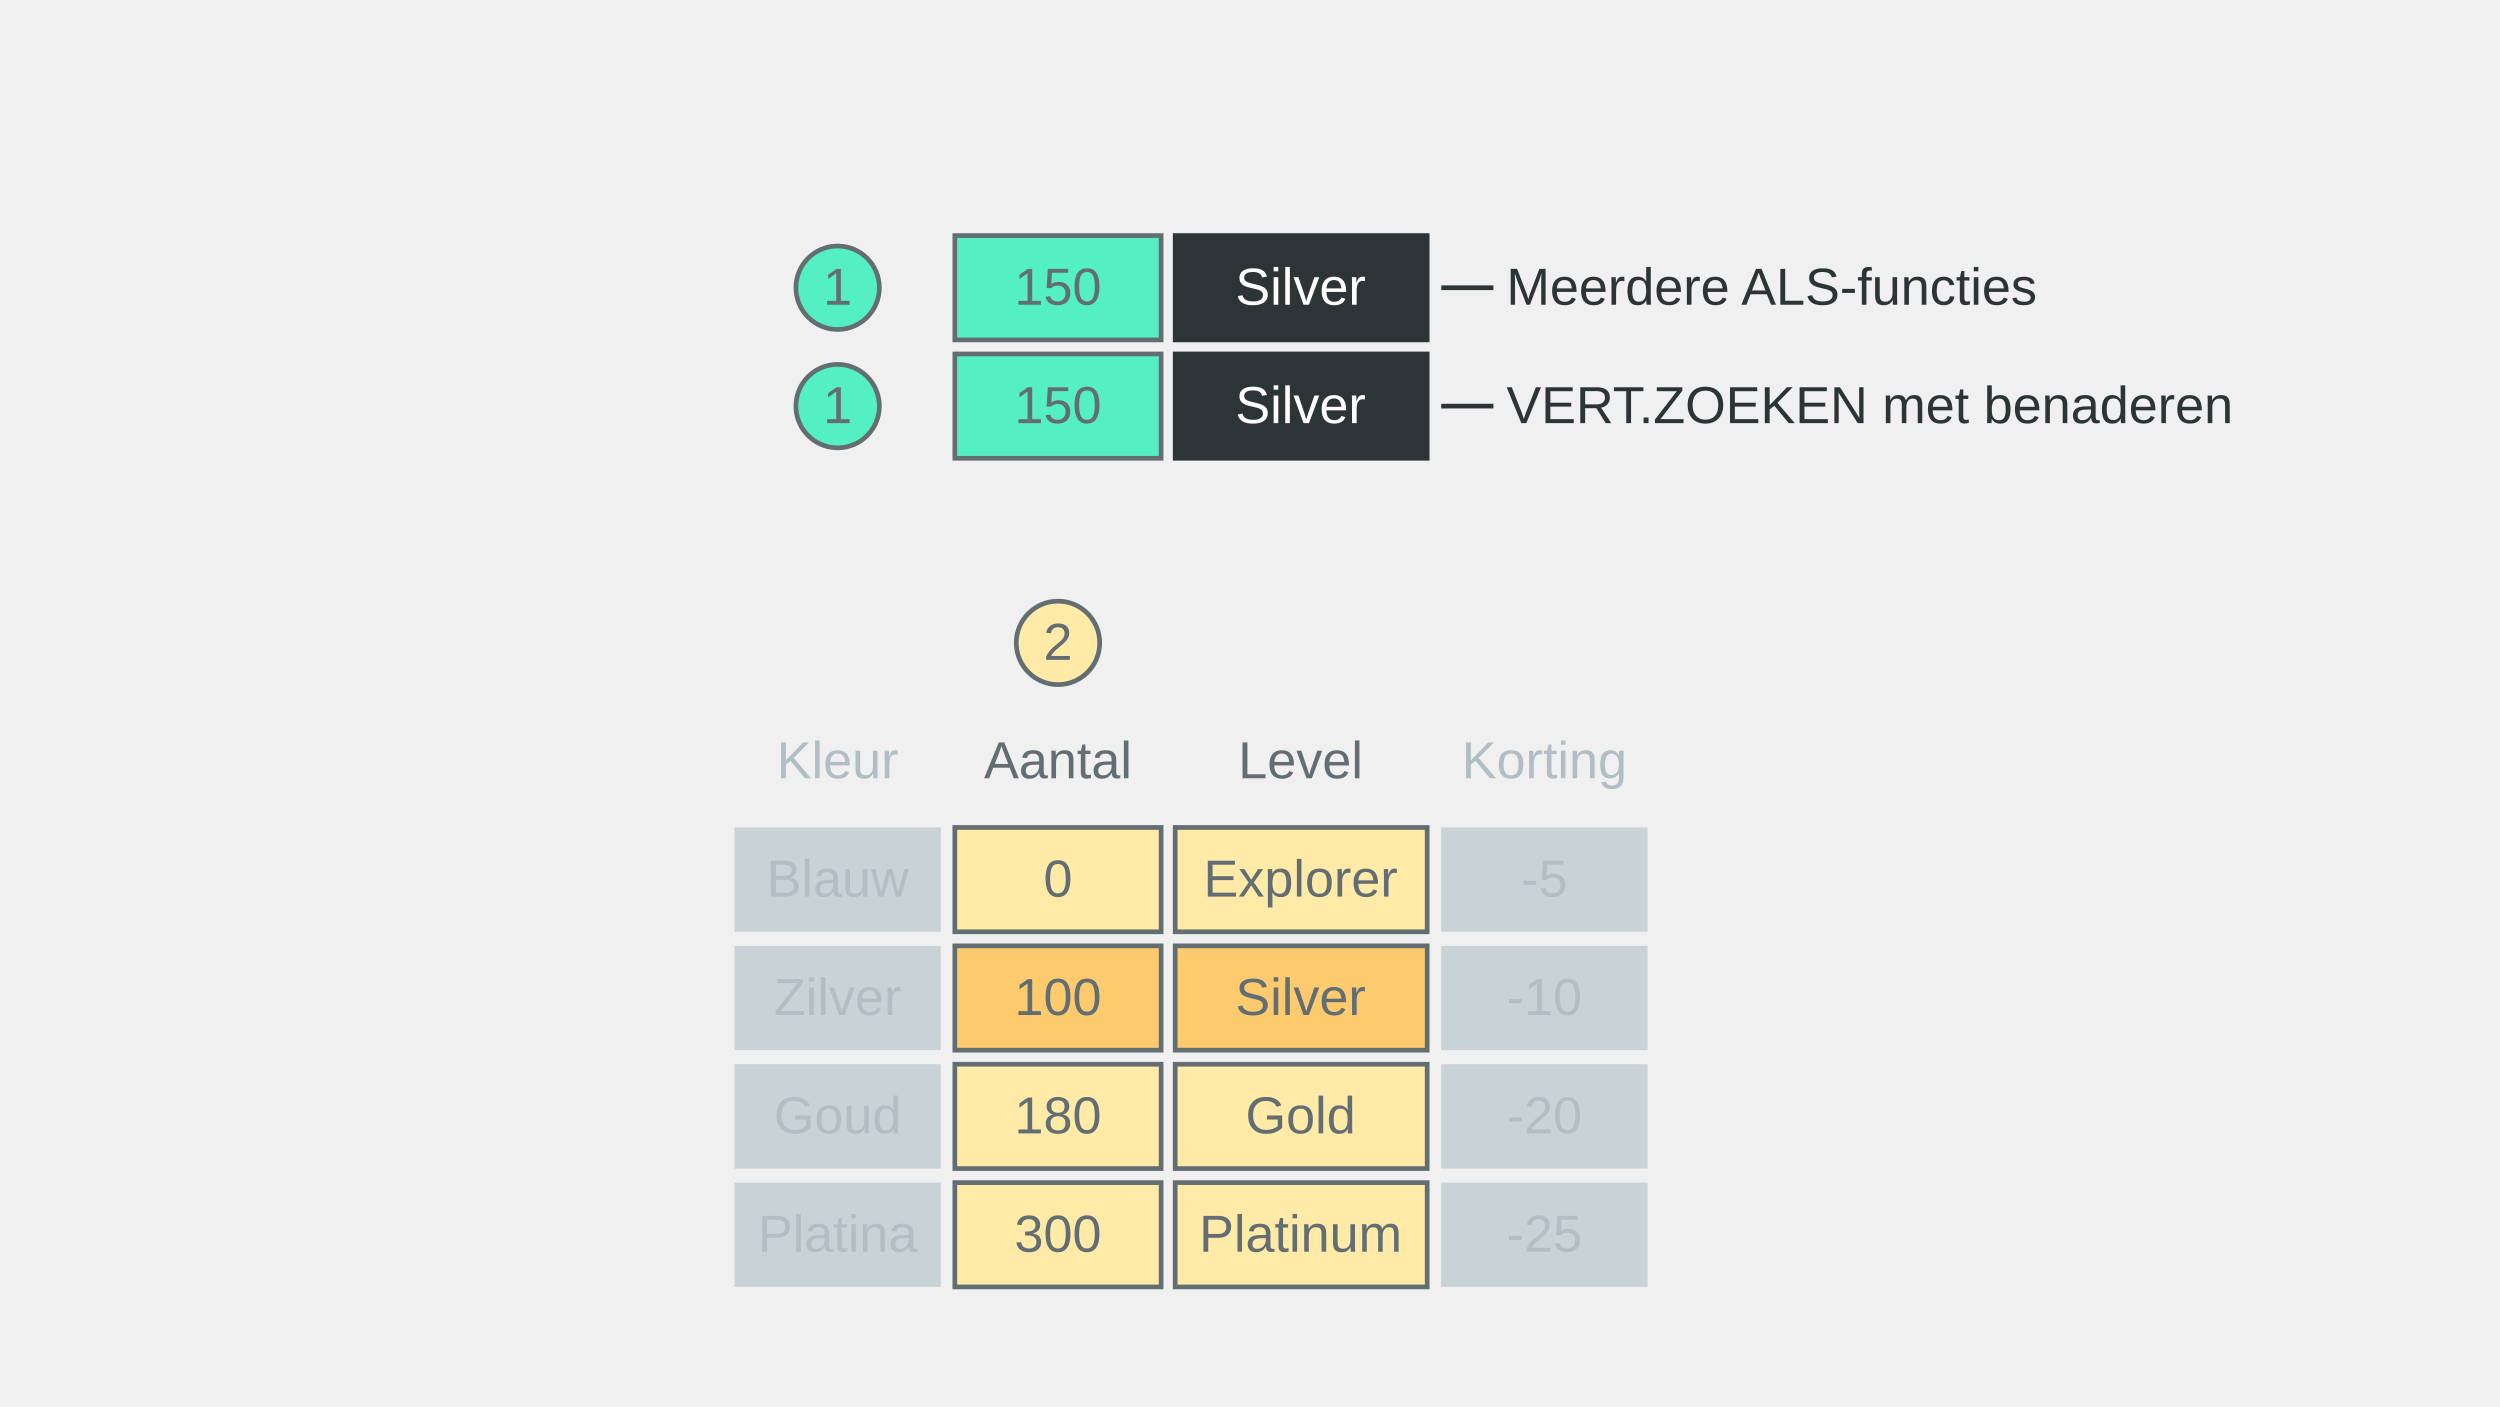
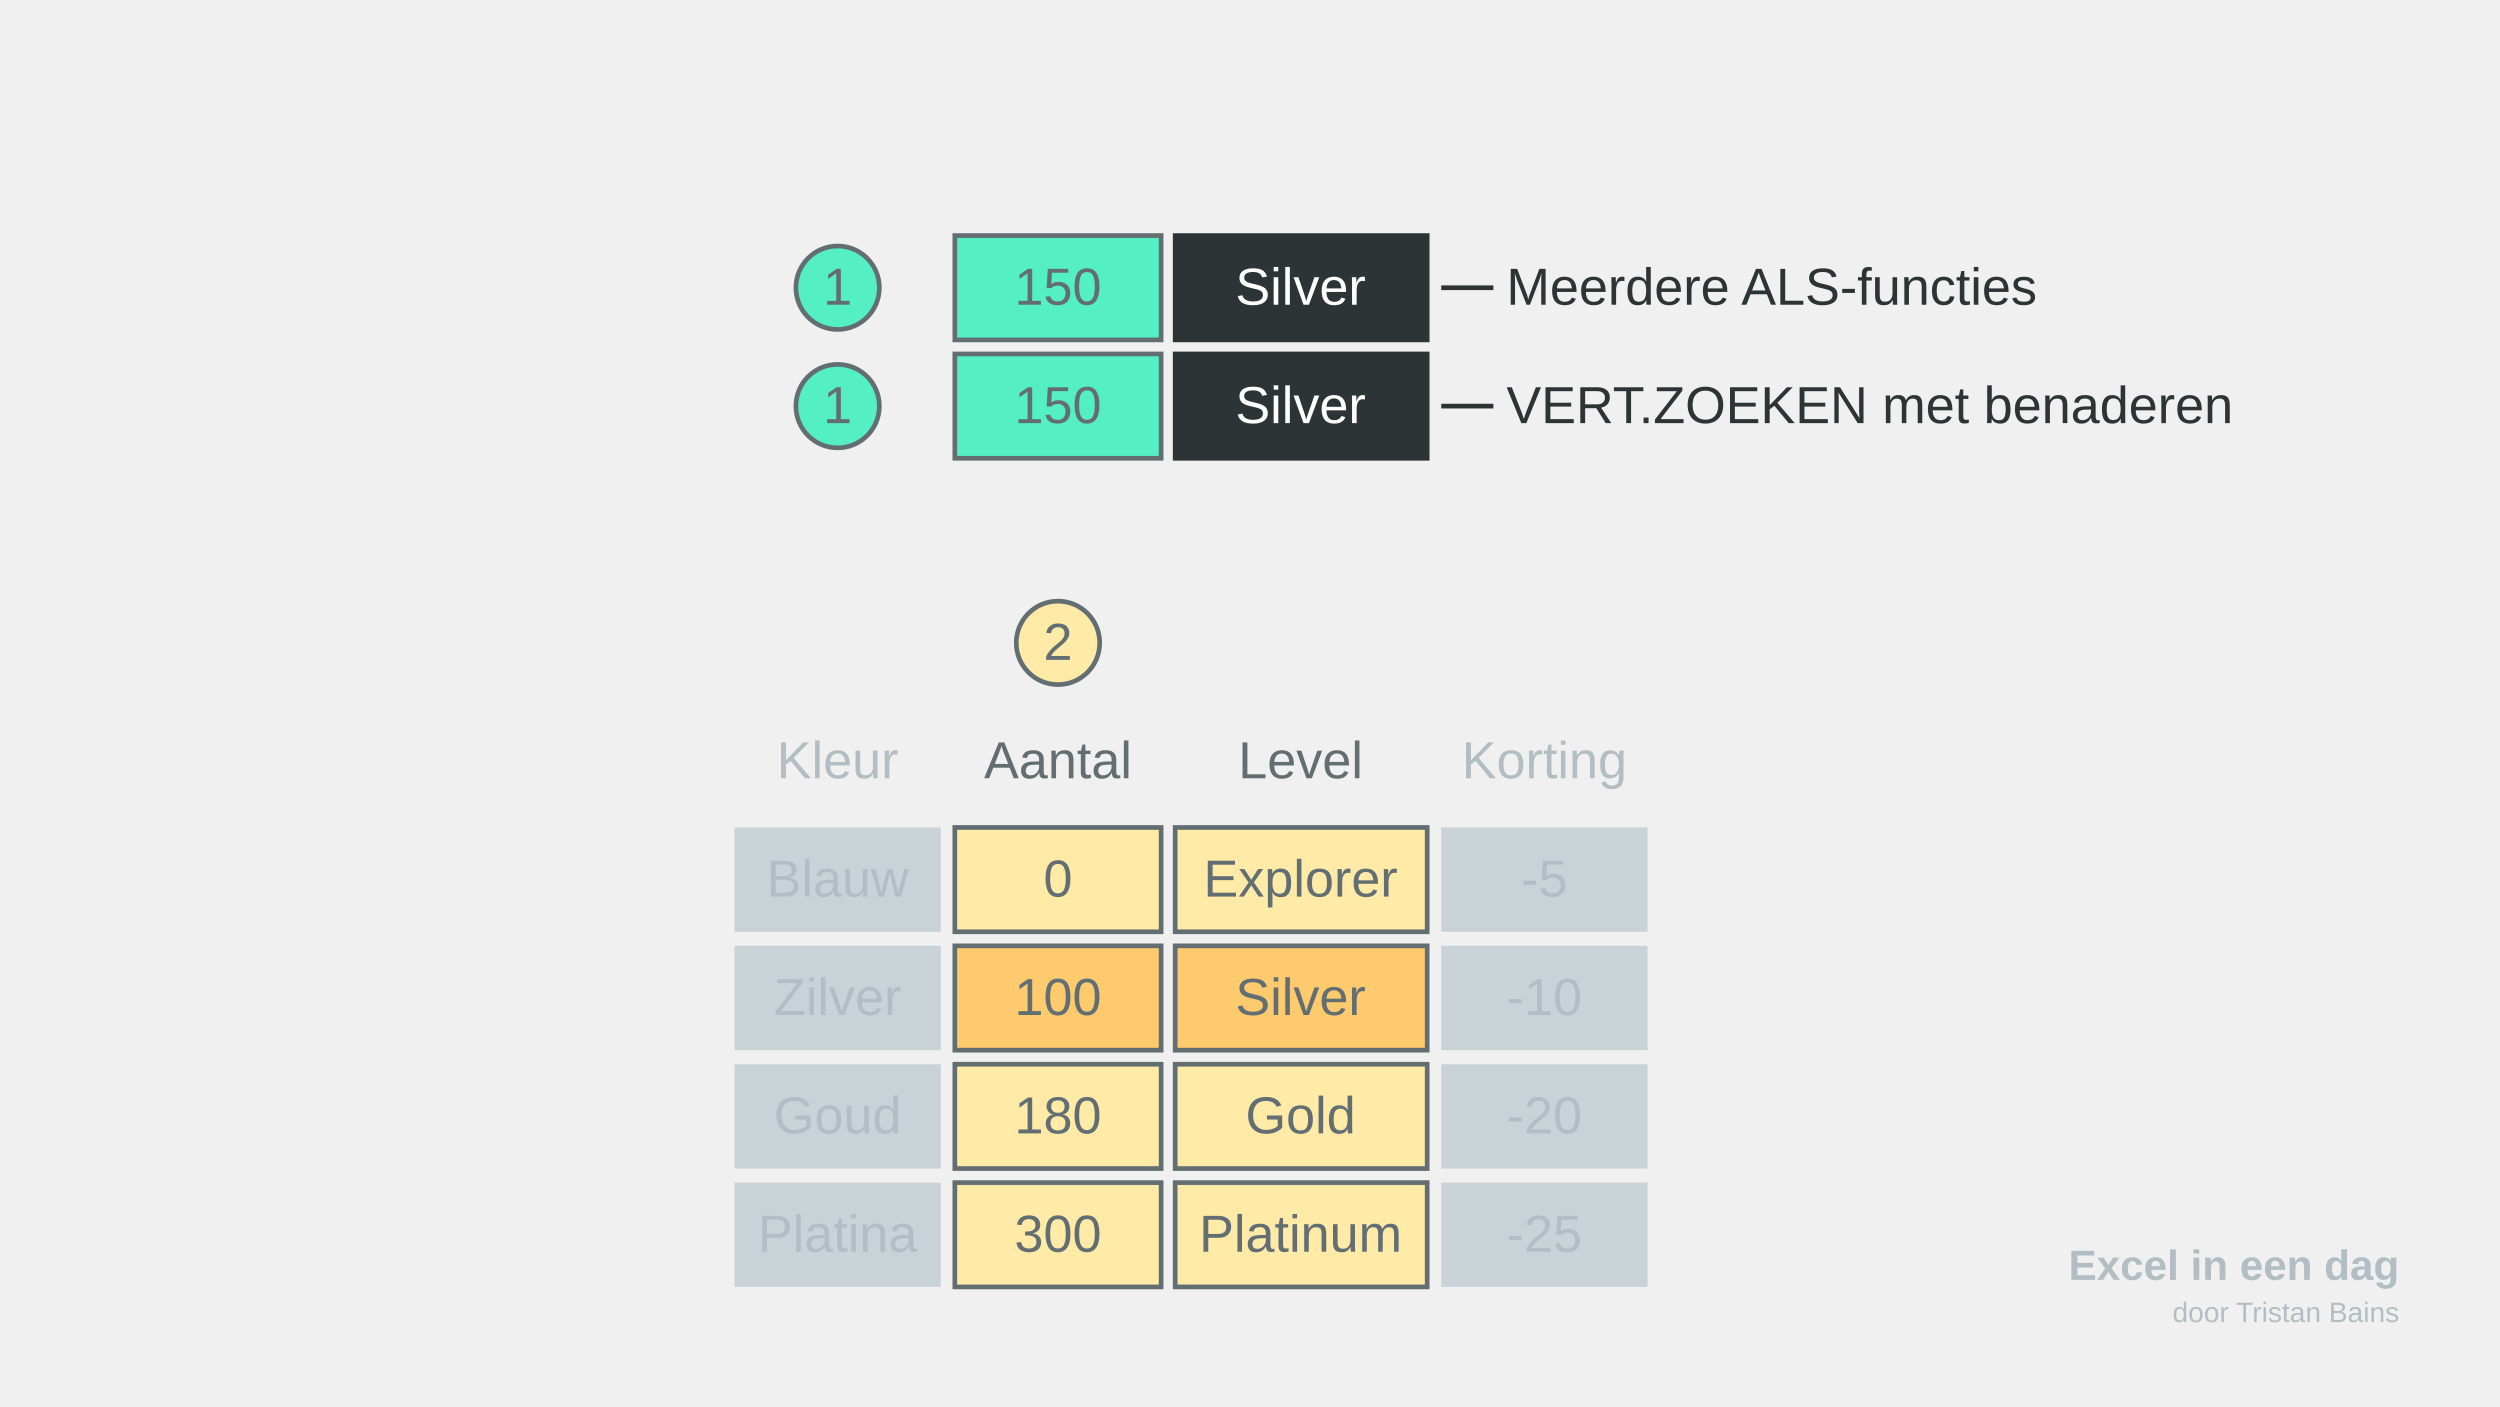
<svg xmlns="http://www.w3.org/2000/svg" viewBox="0 0 2133 1200" style="background-color:#dfe6e9" title="VERT.ZOEKEN-functie-vs-meerdere-ALS" alt="VERT.ZOEKEN-functie-vs-meerdere-ALS" font-family="Sans,Arial" dy="0.25em" text-anchor="middle">
+   <g>
+     <text x="2047" y="1128" fill="#b2bec3" font-weight="normal" font-size="24" text-anchor="end">door Tristan Bains</text>
+   </g>
+   <g>
+     <text x="2047" y="1092" fill="#b2bec3" font-weight="bold" font-size="36" text-anchor="end">Excel in een dag</text>
+   </g>
  <g id="box" transform="translate(566.6667 100.0)">
    <g id="B2">
      <circle cx="148.0" cy="145.5" r="35.6" fill="#55efc4" stroke="#636e72" stroke-width="4" />
      <text x="148" y="160" fill="#636e72" font-size="44.5">1</text>
    </g>
    <g id="C2">
      <rect x="248" y="101" width="176" height="89" fill="#55efc4" stroke="#636e72" stroke-width="4" />
      <text x="336" y="160" fill="#636e72" font-size="44.5">150</text>
    </g>
    <g id="D2">
      <rect x="436" y="101" width="215" height="89" fill="#2d3436" stroke="#2d3436" stroke-width="4" />
      <text x="543" y="160" fill="#ffffff" font-size="44.5">Silver</text>
    </g>
    <g id="D2_comment">
      <line x1="663" y1="145.5" x2="707.5" y2="145.5" stroke-width="4" stroke="#2d3436" />
      <text x="663" y="160" fill="#2d3436" font-size="44.5" text-anchor="start" dx="55.625">Meerdere ALS-functies</text>
    </g>
    <g id="B3">
      <circle cx="148.0" cy="246.5" r="35.6" fill="#55efc4" stroke="#636e72" stroke-width="4" />
      <text x="148" y="261" fill="#636e72" font-size="44.5">1</text>
    </g>
    <g id="C3">
      <rect x="248" y="202" width="176" height="89" fill="#55efc4" stroke="#636e72" stroke-width="4" />
      <text x="336" y="261" fill="#636e72" font-size="44.5">150</text>
    </g>
    <g id="D3">
      <rect x="436" y="202" width="215" height="89" fill="#2d3436" stroke="#2d3436" stroke-width="4" />
      <text x="543" y="261" fill="#ffffff" font-size="44.5">Silver</text>
    </g>
    <g id="D3_comment">
      <line x1="663" y1="246.5" x2="707.5" y2="246.5" stroke-width="4" stroke="#2d3436" />
      <text x="663" y="261" fill="#2d3436" font-size="44.5" text-anchor="start" dx="55.625">VERT.ZOEKEN met benaderen</text>
    </g>
    <g id="C5">
      <circle cx="336.0" cy="448.5" r="35.6" fill="#ffeaa7" stroke="#636e72" stroke-width="4" />
      <text x="336" y="463" fill="#636e72" font-size="44.5">2</text>
    </g>
    <g id="B6">
      <rect x="60" y="505" width="176" height="89" fill="transparent" stroke="transparent" stroke-width="4" />
      <text x="148" y="564" fill="#b2bec3" font-size="44.5">Kleur</text>
    </g>
    <g id="C6">
      <rect x="248" y="505" width="176" height="89" fill="transparent" stroke="transparent" stroke-width="4" />
      <text x="336" y="564" fill="#636e72" font-size="44.5">Aantal</text>
    </g>
    <g id="D6">
      <rect x="436" y="505" width="215" height="89" fill="transparent" stroke="transparent" stroke-width="4" />
      <text x="543" y="564" fill="#636e72" font-size="44.5">Level</text>
    </g>
    <g id="E6">
      <rect x="663" y="505" width="176" height="89" fill="transparent" stroke="transparent" stroke-width="4" />
      <text x="751" y="564" fill="#b2bec3" font-size="44.5">Korting</text>
    </g>
    <g id="B7">
      <rect x="60" y="606" width="176" height="89" fill="#C9D2D6" stroke="transparent" stroke-width="4" />
      <text x="148" y="665" fill="#b2bec3" font-size="44.5">Blauw</text>
    </g>
    <g id="C7">
      <rect x="248" y="606" width="176" height="89" fill="#ffeaa7" stroke="#636e72" stroke-width="4" />
      <text x="336" y="665" fill="#636e72" font-size="44.5">0</text>
    </g>
    <g id="D7">
      <rect x="436" y="606" width="215" height="89" fill="#ffeaa7" stroke="#636e72" stroke-width="4" />
      <text x="543" y="665" fill="#636e72" font-size="44.5">Explorer</text>
    </g>
    <g id="E7">
      <rect x="663" y="606" width="176" height="89" fill="#C9D2D6" stroke="transparent" stroke-width="4" />
      <text x="751" y="665" fill="#b2bec3" font-size="44.5">-5</text>
    </g>
    <g id="B8">
      <rect x="60" y="707" width="176" height="89" fill="#C9D2D6" stroke="transparent" stroke-width="4" />
      <text x="148" y="766" fill="#b2bec3" font-size="44.5">Zilver</text>
    </g>
    <g id="C8">
      <rect x="248" y="707" width="176" height="89" fill="#fdcb6e" stroke="#636e72" stroke-width="4" />
      <text x="336" y="766" fill="#636e72" font-size="44.5">100</text>
    </g>
    <g id="D8">
      <rect x="436" y="707" width="215" height="89" fill="#fdcb6e" stroke="#636e72" stroke-width="4" />
      <text x="543" y="766" fill="#636e72" font-size="44.5">Silver</text>
    </g>
    <g id="E8">
      <rect x="663" y="707" width="176" height="89" fill="#C9D2D6" stroke="transparent" stroke-width="4" />
      <text x="751" y="766" fill="#b2bec3" font-size="44.5">-10</text>
    </g>
    <g id="B9">
      <rect x="60" y="808" width="176" height="89" fill="#C9D2D6" stroke="transparent" stroke-width="4" />
      <text x="148" y="867" fill="#b2bec3" font-size="44.5">Goud</text>
    </g>
    <g id="C9">
      <rect x="248" y="808" width="176" height="89" fill="#ffeaa7" stroke="#636e72" stroke-width="4" />
      <text x="336" y="867" fill="#636e72" font-size="44.5">180</text>
    </g>
    <g id="D9">
      <rect x="436" y="808" width="215" height="89" fill="#ffeaa7" stroke="#636e72" stroke-width="4" />
      <text x="543" y="867" fill="#636e72" font-size="44.5">Gold</text>
    </g>
    <g id="E9">
      <rect x="663" y="808" width="176" height="89" fill="#C9D2D6" stroke="transparent" stroke-width="4" />
      <text x="751" y="867" fill="#b2bec3" font-size="44.5">-20</text>
    </g>
    <g id="B10">
      <rect x="60" y="909" width="176" height="89" fill="#C9D2D6" stroke="transparent" stroke-width="4" />
      <text x="148" y="968" fill="#b2bec3" font-size="44.5">Platina</text>
    </g>
    <g id="C10">
      <rect x="248" y="909" width="176" height="89" fill="#ffeaa7" stroke="#636e72" stroke-width="4" />
      <text x="336" y="968" fill="#636e72" font-size="44.5">300</text>
    </g>
    <g id="D10">
      <rect x="436" y="909" width="215" height="89" fill="#ffeaa7" stroke="#636e72" stroke-width="4" />
      <text x="543" y="968" fill="#636e72" font-size="44.5">Platinum</text>
    </g>
    <g id="E10">
      <rect x="663" y="909" width="176" height="89" fill="#C9D2D6" stroke="transparent" stroke-width="4" />
      <text x="751" y="968" fill="#b2bec3" font-size="44.5">-25</text>
    </g>
  </g>
</svg>
